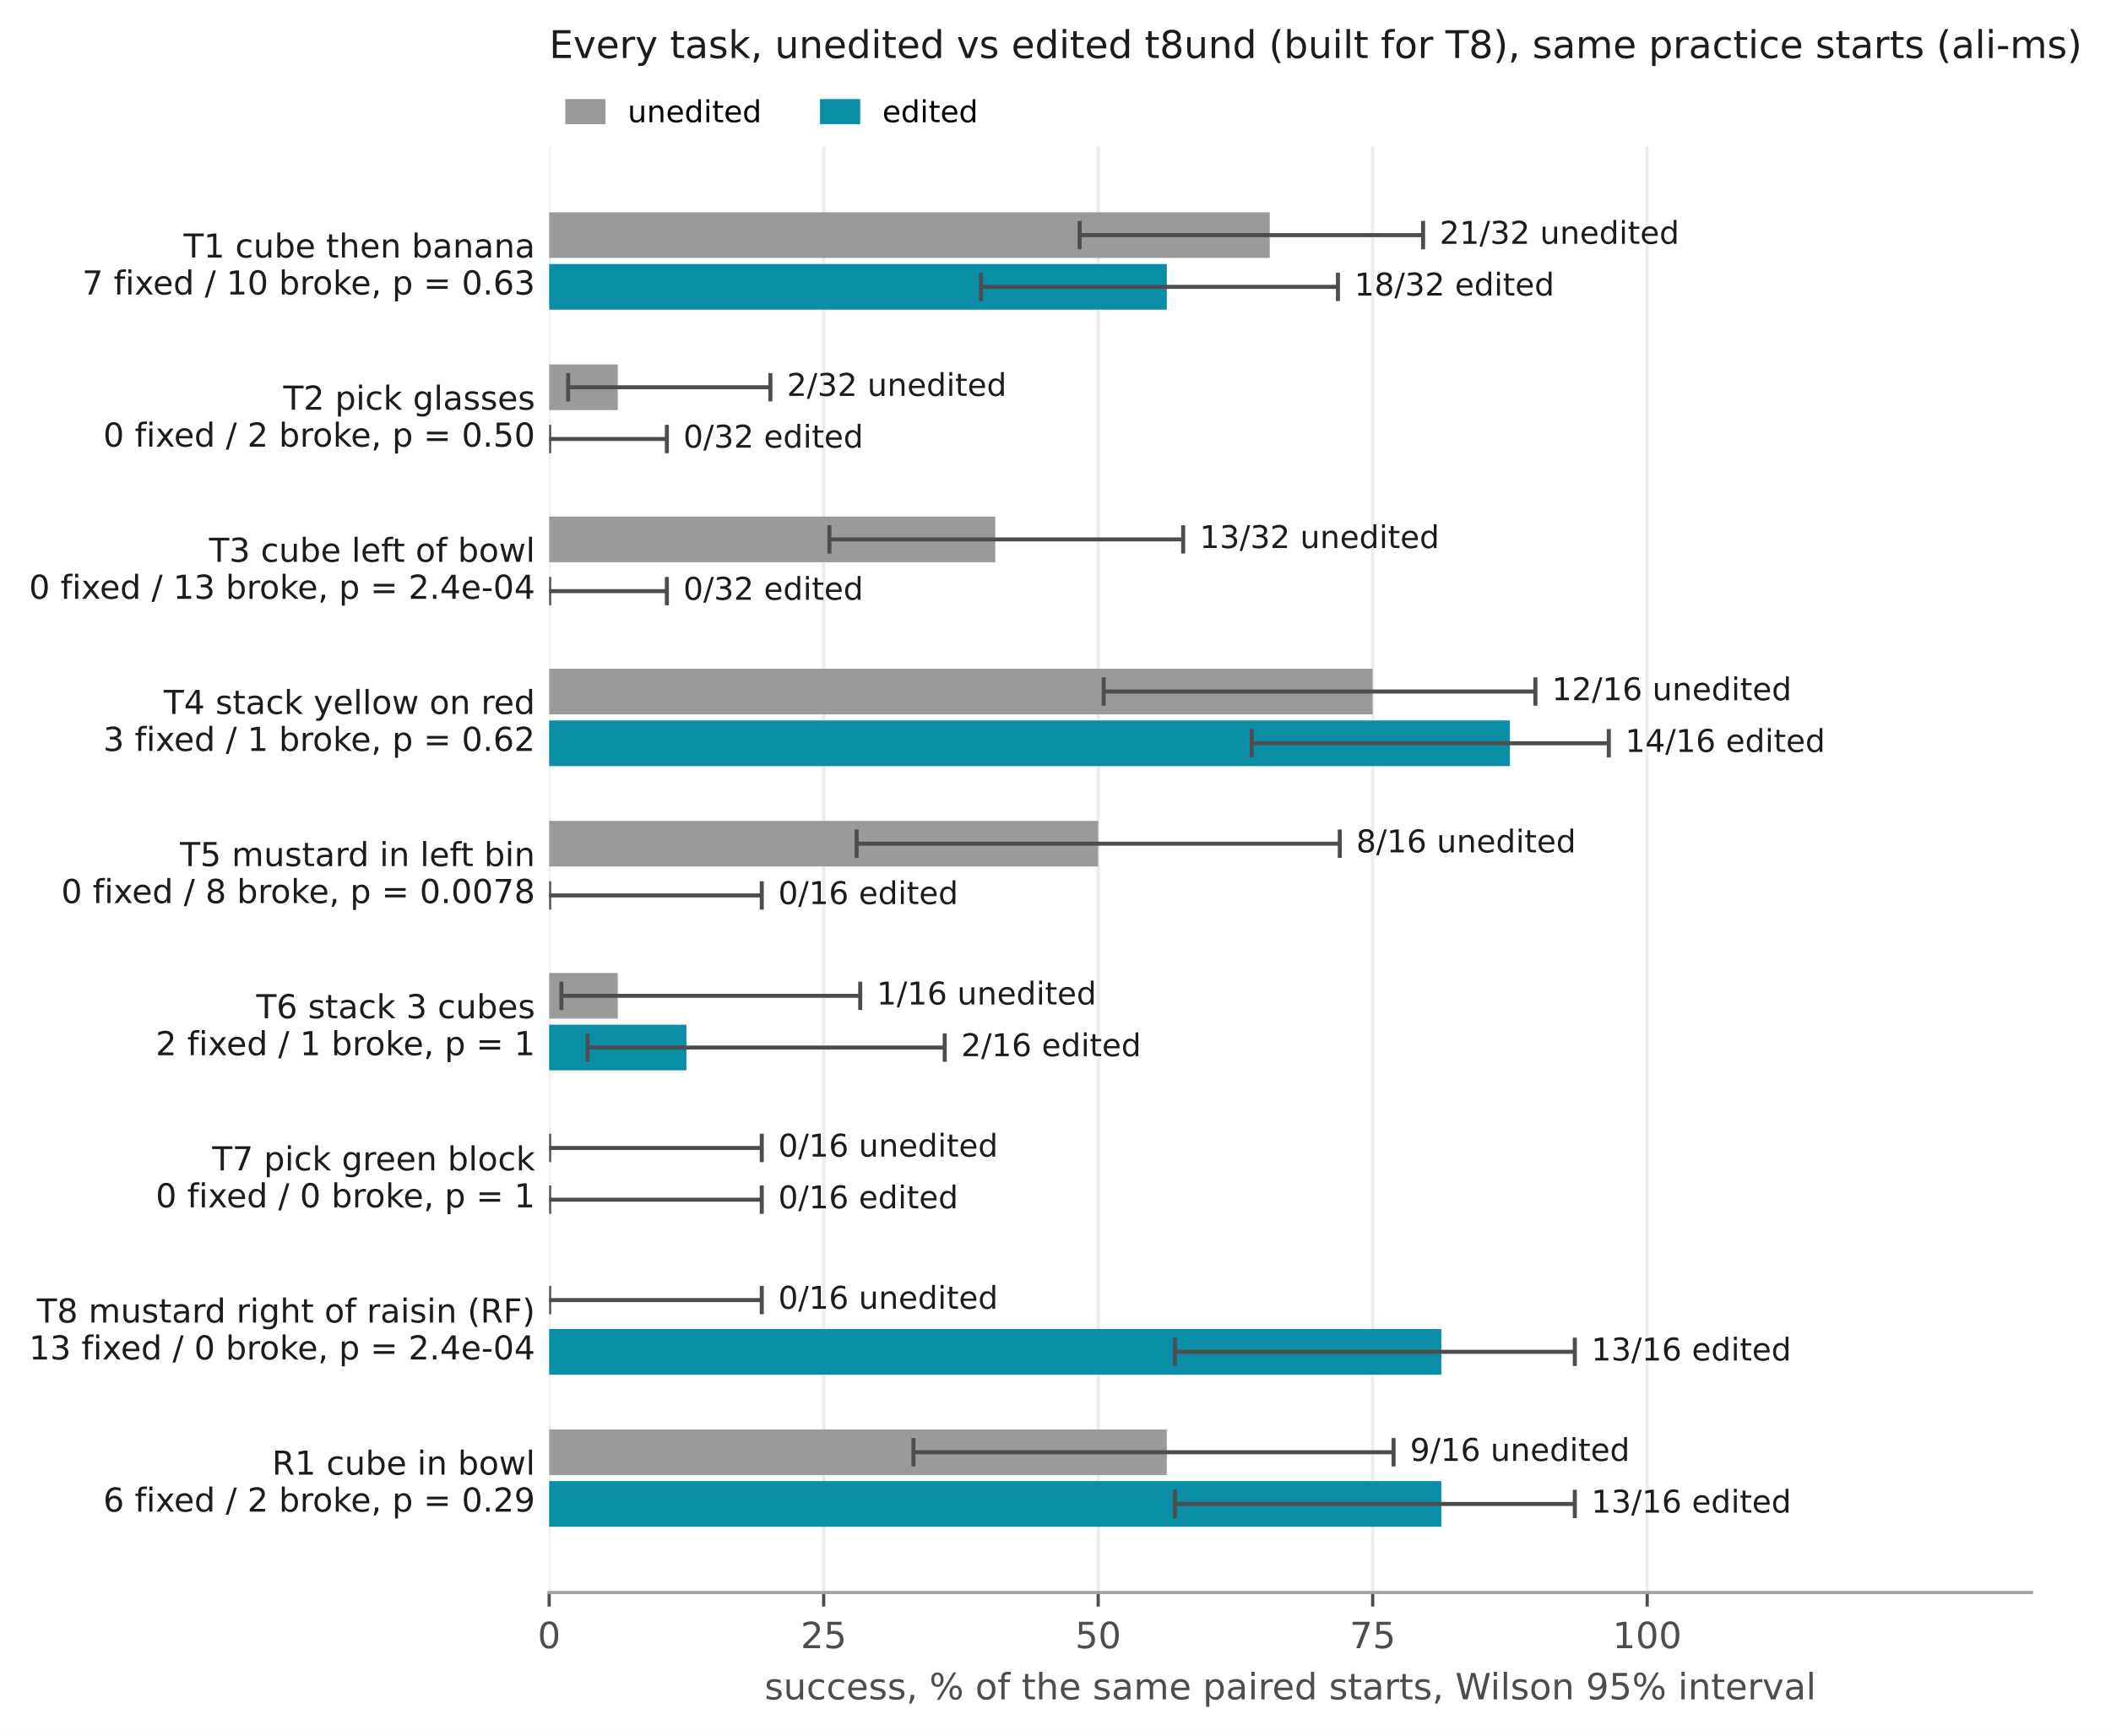
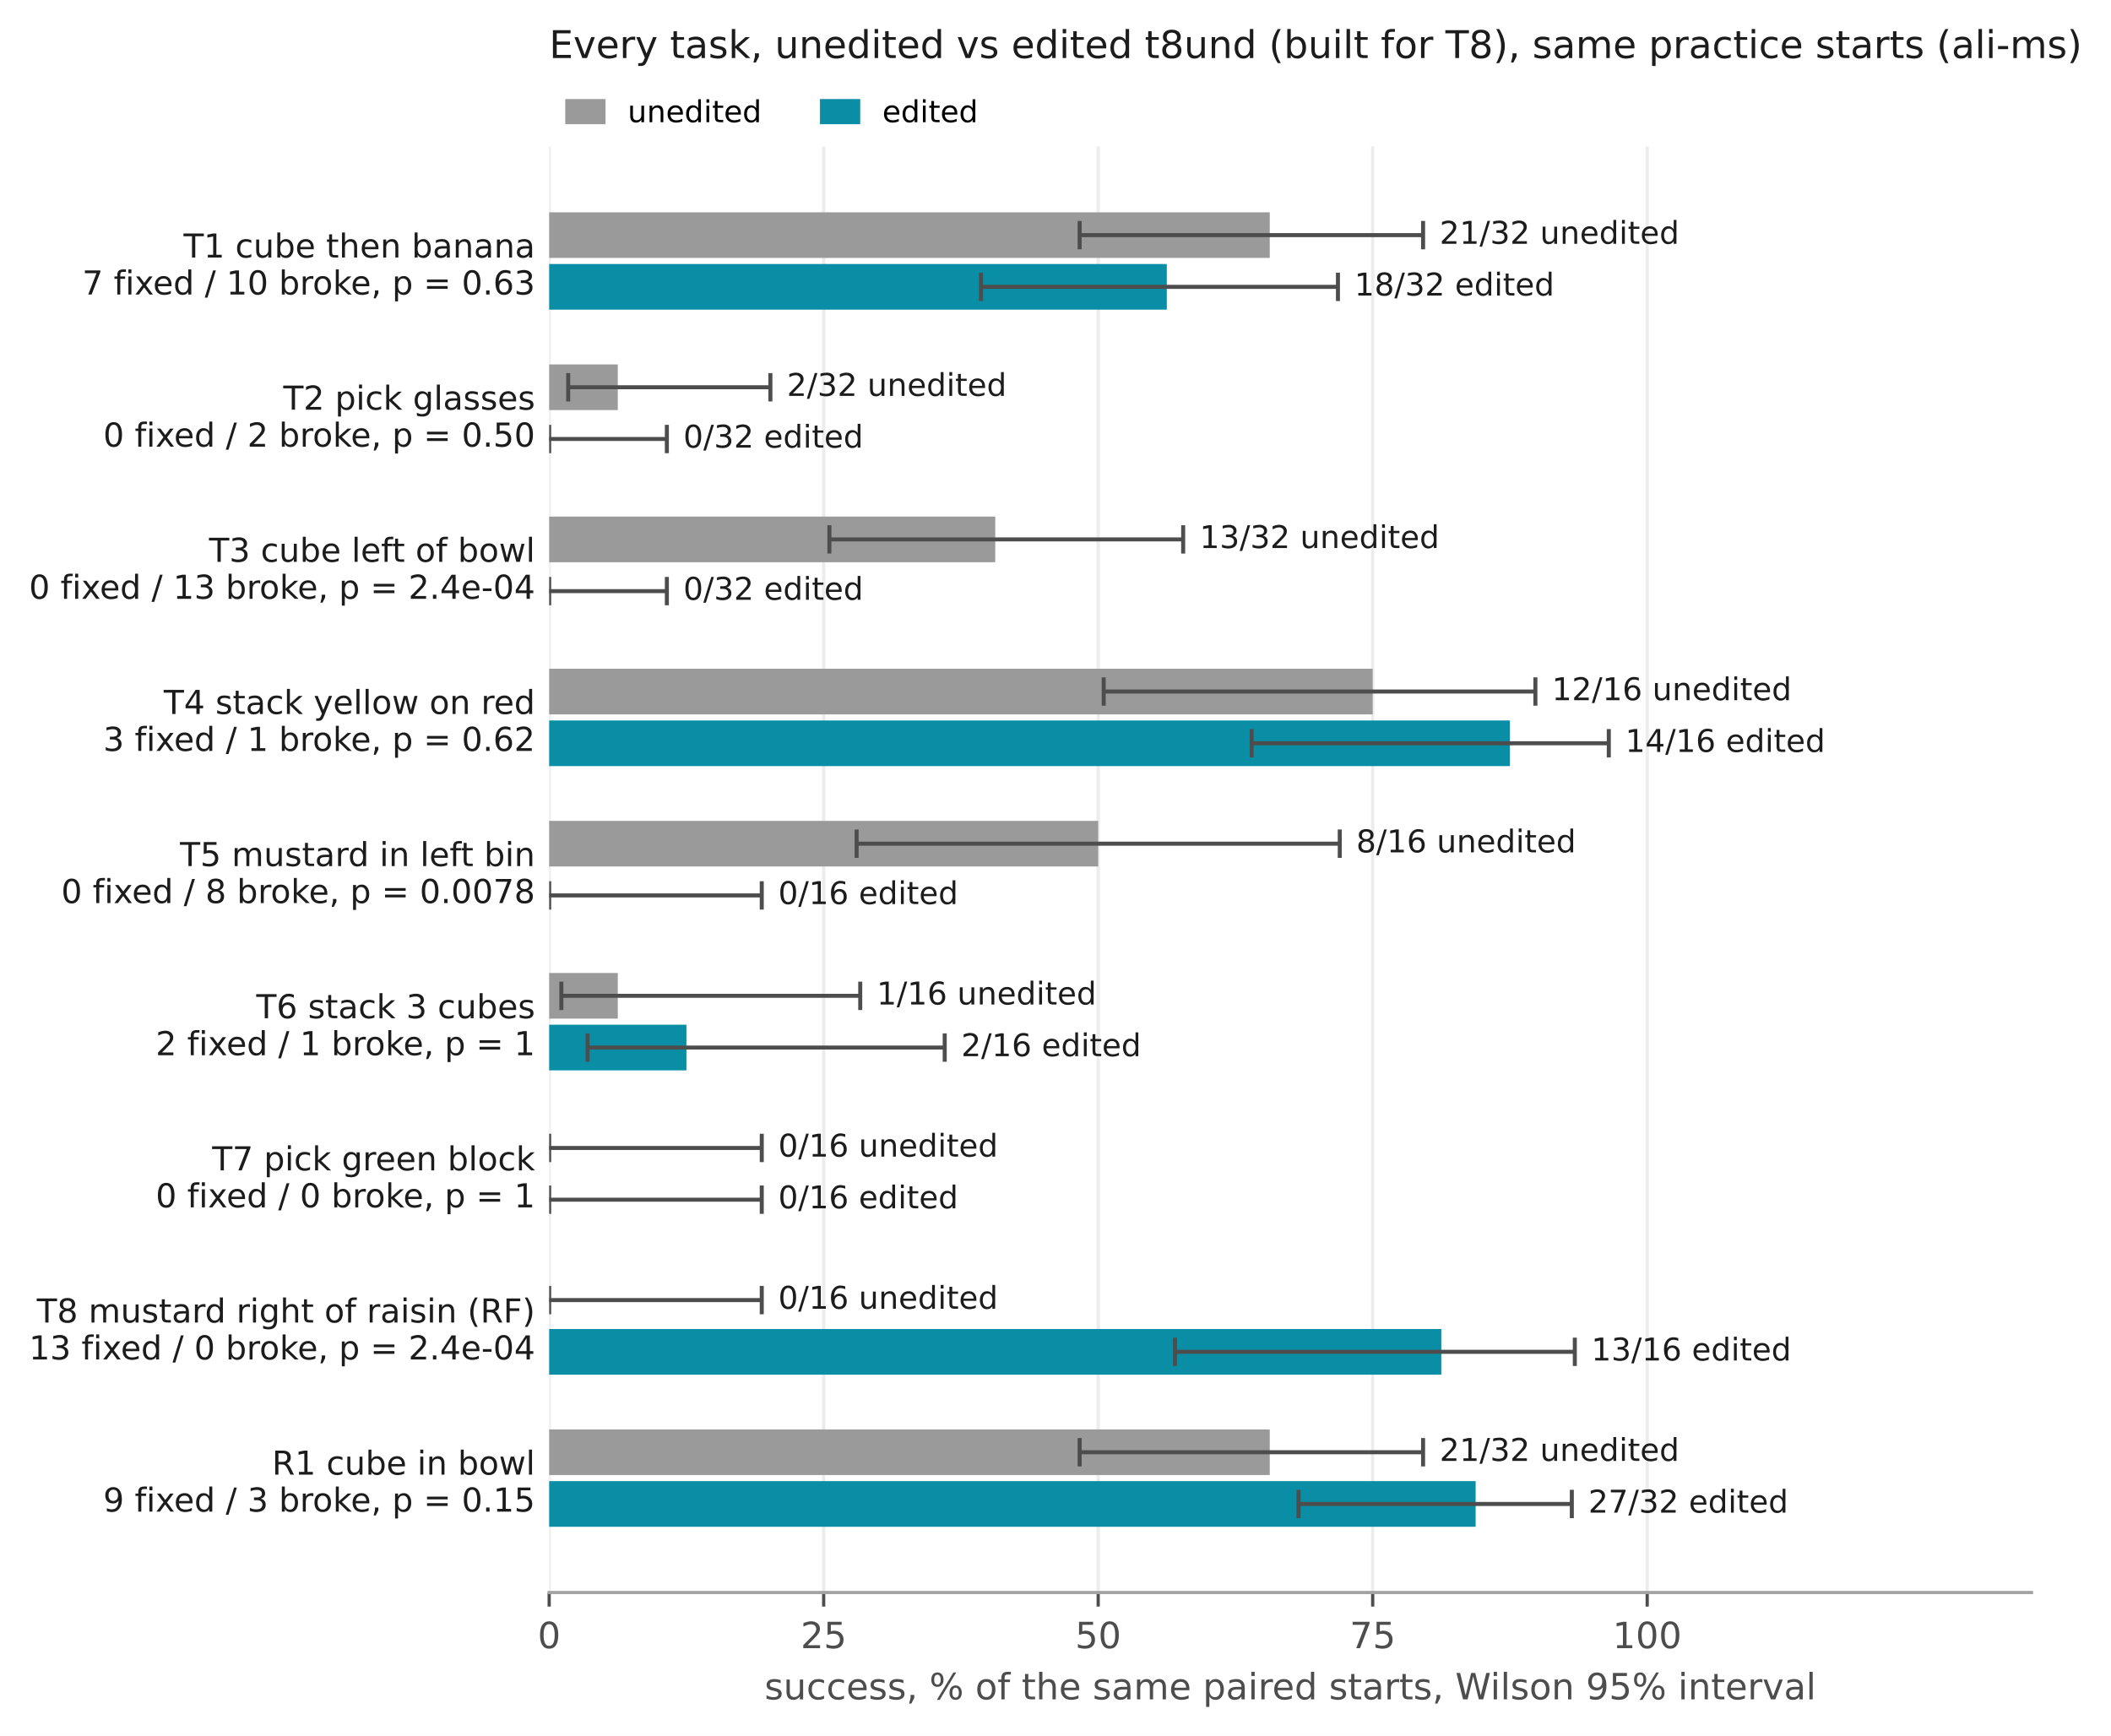
<svg xmlns="http://www.w3.org/2000/svg" xmlns:xlink="http://www.w3.org/1999/xlink" width="524.466pt" height="431.29pt" viewBox="0 0 524.466 431.29" version="1.1">
  <defs>
    <style type="text/css">*{stroke-linejoin: round; stroke-linecap: butt}</style>
  </defs>
  <g id="figure_1">
    <g id="patch_1">
      <path d="M 0 431.29  L 524.466 431.29  L 524.466 0  L 0 0  z " style="fill: #ffffff" />
    </g>
    <g id="axes_1">
      <g id="patch_2">
        <path d="M 136.438 395.67  L 504.718 395.67  L 504.718 36.419  L 136.438 36.419  z " style="fill: #ffffff" />
      </g>
      <g id="matplotlib.axis_1">
        <g id="xtick_1">
          <g id="line2d_1">
-             <path d="M 136.438 395.67  L 136.438 36.419  " clip-path="url(#p1729c7bb62)" style="fill: none; stroke: #ececec; stroke-width: 0.8; stroke-linecap: square" />
+             <path d="M 136.438 395.67  L 136.438 36.419  " clip-path="url(#p3afd6a2b34)" style="fill: none; stroke: #ececec; stroke-width: 0.8; stroke-linecap: square" />
          </g>
          <g id="line2d_2">
            <defs>
-               <path id="m92bb657d1a" d="M 0 0  L 0 3.5  " style="stroke: #4d4d4d; stroke-width: 0.8" />
+               <path id="m11881e0605" d="M 0 0  L 0 3.5  " style="stroke: #4d4d4d; stroke-width: 0.8" />
            </defs>
            <g>
-               <use xlink:href="#m92bb657d1a" x="136.438" y="395.67" style="fill: #4d4d4d; stroke: #4d4d4d; stroke-width: 0.8" />
+               <use xlink:href="#m11881e0605" x="136.438" y="395.67" style="fill: #4d4d4d; stroke: #4d4d4d; stroke-width: 0.8" />
            </g>
          </g>
          <g id="text_1">
            <text style="font-size: 9px; font-family: 'DejaVu Sans'; text-anchor: middle; fill: #4d4d4d" x="136.438" y="409.508" transform="rotate(-0 136.438 409.5083)">0</text>
          </g>
        </g>
        <g id="xtick_2">
          <g id="line2d_3">
-             <path d="M 204.638 395.67  L 204.638 36.419  " clip-path="url(#p1729c7bb62)" style="fill: none; stroke: #ececec; stroke-width: 0.8; stroke-linecap: square" />
+             <path d="M 204.638 395.67  L 204.638 36.419  " clip-path="url(#p3afd6a2b34)" style="fill: none; stroke: #ececec; stroke-width: 0.8; stroke-linecap: square" />
          </g>
          <g id="line2d_4">
            <g>
-               <use xlink:href="#m92bb657d1a" x="204.638" y="395.67" style="fill: #4d4d4d; stroke: #4d4d4d; stroke-width: 0.8" />
+               <use xlink:href="#m11881e0605" x="204.638" y="395.67" style="fill: #4d4d4d; stroke: #4d4d4d; stroke-width: 0.8" />
            </g>
          </g>
          <g id="text_2">
            <text style="font-size: 9px; font-family: 'DejaVu Sans'; text-anchor: middle; fill: #4d4d4d" x="204.638" y="409.508" transform="rotate(-0 204.638 409.5083)">25</text>
          </g>
        </g>
        <g id="xtick_3">
          <g id="line2d_5">
-             <path d="M 272.838 395.67  L 272.838 36.419  " clip-path="url(#p1729c7bb62)" style="fill: none; stroke: #ececec; stroke-width: 0.8; stroke-linecap: square" />
+             <path d="M 272.838 395.67  L 272.838 36.419  " clip-path="url(#p3afd6a2b34)" style="fill: none; stroke: #ececec; stroke-width: 0.8; stroke-linecap: square" />
          </g>
          <g id="line2d_6">
            <g>
-               <use xlink:href="#m92bb657d1a" x="272.838" y="395.67" style="fill: #4d4d4d; stroke: #4d4d4d; stroke-width: 0.8" />
+               <use xlink:href="#m11881e0605" x="272.838" y="395.67" style="fill: #4d4d4d; stroke: #4d4d4d; stroke-width: 0.8" />
            </g>
          </g>
          <g id="text_3">
            <text style="font-size: 9px; font-family: 'DejaVu Sans'; text-anchor: middle; fill: #4d4d4d" x="272.838" y="409.508" transform="rotate(-0 272.838 409.5083)">50</text>
          </g>
        </g>
        <g id="xtick_4">
          <g id="line2d_7">
-             <path d="M 341.038 395.67  L 341.038 36.419  " clip-path="url(#p1729c7bb62)" style="fill: none; stroke: #ececec; stroke-width: 0.8; stroke-linecap: square" />
+             <path d="M 341.038 395.67  L 341.038 36.419  " clip-path="url(#p3afd6a2b34)" style="fill: none; stroke: #ececec; stroke-width: 0.8; stroke-linecap: square" />
          </g>
          <g id="line2d_8">
            <g>
-               <use xlink:href="#m92bb657d1a" x="341.038" y="395.67" style="fill: #4d4d4d; stroke: #4d4d4d; stroke-width: 0.8" />
+               <use xlink:href="#m11881e0605" x="341.038" y="395.67" style="fill: #4d4d4d; stroke: #4d4d4d; stroke-width: 0.8" />
            </g>
          </g>
          <g id="text_4">
            <text style="font-size: 9px; font-family: 'DejaVu Sans'; text-anchor: middle; fill: #4d4d4d" x="341.038" y="409.508" transform="rotate(-0 341.038 409.5083)">75</text>
          </g>
        </g>
        <g id="xtick_5">
          <g id="line2d_9">
-             <path d="M 409.238 395.67  L 409.238 36.419  " clip-path="url(#p1729c7bb62)" style="fill: none; stroke: #ececec; stroke-width: 0.8; stroke-linecap: square" />
+             <path d="M 409.238 395.67  L 409.238 36.419  " clip-path="url(#p3afd6a2b34)" style="fill: none; stroke: #ececec; stroke-width: 0.8; stroke-linecap: square" />
          </g>
          <g id="line2d_10">
            <g>
-               <use xlink:href="#m92bb657d1a" x="409.238" y="395.67" style="fill: #4d4d4d; stroke: #4d4d4d; stroke-width: 0.8" />
+               <use xlink:href="#m11881e0605" x="409.238" y="395.67" style="fill: #4d4d4d; stroke: #4d4d4d; stroke-width: 0.8" />
            </g>
          </g>
          <g id="text_5">
            <text style="font-size: 9px; font-family: 'DejaVu Sans'; text-anchor: middle; fill: #4d4d4d" x="409.238" y="409.508" transform="rotate(-0 409.238 409.5083)">100</text>
          </g>
        </g>
        <g id="text_6">
          <text style="font-size: 9px; font-family: 'DejaVu Sans'; text-anchor: middle; fill: #4d4d4d" x="320.578" y="422.219" transform="rotate(-0 320.578 422.2186)">success, % of the same paired starts, Wilson 95% interval</text>
        </g>
      </g>
      <g id="matplotlib.axis_2">
        <g id="ytick_1">
          <g id="line2d_11" />
          <g id="text_7">
            <text style="font-size: 8.2px; font-family: 'DejaVu Sans'; fill: #1c1c1c" transform="translate(67.56609 366.3914)">R1 cube in bowl</text>
-             <text style="font-size: 8.2px; font-family: 'DejaVu Sans'; fill: #1c1c1c" transform="translate(25.63847 375.5736)">6 fixed / 2 broke, p = 0.29</text>
+             <text style="font-size: 8.2px; font-family: 'DejaVu Sans'; fill: #1c1c1c" transform="translate(25.63847 375.5736)">9 fixed / 3 broke, p = 0.15</text>
          </g>
        </g>
        <g id="ytick_2">
          <g id="line2d_12" />
          <g id="text_8">
            <text style="font-size: 8.2px; font-family: 'DejaVu Sans'; fill: #1c1c1c" transform="translate(9.150062 328.5914)">T8 mustard right of raisin (RF)</text>
            <text style="font-size: 8.2px; font-family: 'DejaVu Sans'; fill: #1c1c1c" transform="translate(7.2 337.7736)">13 fixed / 0 broke, p = 2.4e-04</text>
          </g>
        </g>
        <g id="ytick_3">
          <g id="line2d_13" />
          <g id="text_9">
            <text style="font-size: 8.2px; font-family: 'DejaVu Sans'; fill: #1c1c1c" transform="translate(52.71513 290.7914)">T7 pick green block</text>
            <text style="font-size: 8.2px; font-family: 'DejaVu Sans'; fill: #1c1c1c" transform="translate(38.67903 299.9737)">0 fixed / 0 broke, p = 1</text>
          </g>
        </g>
        <g id="ytick_4">
          <g id="line2d_14" />
          <g id="text_10">
            <text style="font-size: 8.2px; font-family: 'DejaVu Sans'; fill: #1c1c1c" transform="translate(63.68006 252.9914)">T6 stack 3 cubes</text>
            <text style="font-size: 8.2px; font-family: 'DejaVu Sans'; fill: #1c1c1c" transform="translate(38.67903 262.1737)">2 fixed / 1 broke, p = 1</text>
          </g>
        </g>
        <g id="ytick_5">
          <g id="line2d_15" />
          <g id="text_11">
            <text style="font-size: 8.2px; font-family: 'DejaVu Sans'; fill: #1c1c1c" transform="translate(44.72269 215.1914)">T5 mustard in left bin</text>
            <text style="font-size: 8.2px; font-family: 'DejaVu Sans'; fill: #1c1c1c" transform="translate(15.20397 224.3736)">0 fixed / 8 broke, p = 0.0078</text>
          </g>
        </g>
        <g id="ytick_6">
          <g id="line2d_16" />
          <g id="text_12">
            <text style="font-size: 8.2px; font-family: 'DejaVu Sans'; fill: #1c1c1c" transform="translate(40.68931 177.3914)">T4 stack yellow on red</text>
            <text style="font-size: 8.2px; font-family: 'DejaVu Sans'; fill: #1c1c1c" transform="translate(25.63847 186.5736)">3 fixed / 1 broke, p = 0.62</text>
          </g>
        </g>
        <g id="ytick_7">
          <g id="line2d_17" />
          <g id="text_13">
            <text style="font-size: 8.2px; font-family: 'DejaVu Sans'; fill: #1c1c1c" transform="translate(51.93869 139.5914)">T3 cube left of bowl</text>
            <text style="font-size: 8.2px; font-family: 'DejaVu Sans'; fill: #1c1c1c" transform="translate(7.2 148.7737)">0 fixed / 13 broke, p = 2.4e-04</text>
          </g>
        </g>
        <g id="ytick_8">
          <g id="line2d_18" />
          <g id="text_14">
            <text style="font-size: 8.2px; font-family: 'DejaVu Sans'; fill: #1c1c1c" transform="translate(70.38997 101.7914)">T2 pick glasses</text>
            <text style="font-size: 8.2px; font-family: 'DejaVu Sans'; fill: #1c1c1c" transform="translate(25.63847 110.9737)">0 fixed / 2 broke, p = 0.50</text>
          </g>
        </g>
        <g id="ytick_9">
          <g id="line2d_19" />
          <g id="text_15">
            <text style="font-size: 8.2px; font-family: 'DejaVu Sans'; fill: #1c1c1c" transform="translate(45.60931 63.99144)">T1 cube then banana</text>
            <text style="font-size: 8.2px; font-family: 'DejaVu Sans'; fill: #1c1c1c" transform="translate(20.42122 73.17365)">7 fixed / 10 broke, p = 0.63</text>
          </g>
        </g>
      </g>
      <g id="patch_3">
-         <path d="M 136.438 64.088  L 315.463 64.088  L 315.463 52.748  L 136.438 52.748  z " clip-path="url(#p1729c7bb62)" style="fill: #9a9a9a" />
+         <path d="M 136.438 64.088  L 315.463 64.088  L 315.463 52.748  L 136.438 52.748  z " clip-path="url(#p3afd6a2b34)" style="fill: #9a9a9a" />
      </g>
      <g id="patch_4">
-         <path d="M 136.438 76.94  L 289.888 76.94  L 289.888 65.6  L 136.438 65.6  z " clip-path="url(#p1729c7bb62)" style="fill: #0a8ea6" />
+         <path d="M 136.438 76.94  L 289.888 76.94  L 289.888 65.6  L 136.438 65.6  z " clip-path="url(#p3afd6a2b34)" style="fill: #0a8ea6" />
      </g>
      <g id="patch_5">
-         <path d="M 136.438 101.888  L 153.488 101.888  L 153.488 90.548  L 136.438 90.548  z " clip-path="url(#p1729c7bb62)" style="fill: #9a9a9a" />
+         <path d="M 136.438 101.888  L 153.488 101.888  L 153.488 90.548  L 136.438 90.548  z " clip-path="url(#p3afd6a2b34)" style="fill: #9a9a9a" />
      </g>
      <g id="patch_6">
-         <path d="M 136.438 114.74  L 136.438 114.74  L 136.438 103.4  L 136.438 103.4  z " clip-path="url(#p1729c7bb62)" style="fill: #0a8ea6" />
+         <path d="M 136.438 114.74  L 136.438 114.74  L 136.438 103.4  L 136.438 103.4  z " clip-path="url(#p3afd6a2b34)" style="fill: #0a8ea6" />
      </g>
      <g id="patch_7">
-         <path d="M 136.438 139.688  L 247.263 139.688  L 247.263 128.348  L 136.438 128.348  z " clip-path="url(#p1729c7bb62)" style="fill: #9a9a9a" />
+         <path d="M 136.438 139.688  L 247.263 139.688  L 247.263 128.348  L 136.438 128.348  z " clip-path="url(#p3afd6a2b34)" style="fill: #9a9a9a" />
      </g>
      <g id="patch_8">
-         <path d="M 136.438 152.54  L 136.438 152.54  L 136.438 141.2  L 136.438 141.2  z " clip-path="url(#p1729c7bb62)" style="fill: #0a8ea6" />
+         <path d="M 136.438 152.54  L 136.438 152.54  L 136.438 141.2  L 136.438 141.2  z " clip-path="url(#p3afd6a2b34)" style="fill: #0a8ea6" />
      </g>
      <g id="patch_9">
-         <path d="M 136.438 177.488  L 341.038 177.488  L 341.038 166.148  L 136.438 166.148  z " clip-path="url(#p1729c7bb62)" style="fill: #9a9a9a" />
+         <path d="M 136.438 177.488  L 341.038 177.488  L 341.038 166.148  L 136.438 166.148  z " clip-path="url(#p3afd6a2b34)" style="fill: #9a9a9a" />
      </g>
      <g id="patch_10">
-         <path d="M 136.438 190.34  L 375.138 190.34  L 375.138 179  L 136.438 179  z " clip-path="url(#p1729c7bb62)" style="fill: #0a8ea6" />
+         <path d="M 136.438 190.34  L 375.138 190.34  L 375.138 179  L 136.438 179  z " clip-path="url(#p3afd6a2b34)" style="fill: #0a8ea6" />
      </g>
      <g id="patch_11">
-         <path d="M 136.438 215.288  L 272.838 215.288  L 272.838 203.948  L 136.438 203.948  z " clip-path="url(#p1729c7bb62)" style="fill: #9a9a9a" />
+         <path d="M 136.438 215.288  L 272.838 215.288  L 272.838 203.948  L 136.438 203.948  z " clip-path="url(#p3afd6a2b34)" style="fill: #9a9a9a" />
      </g>
      <g id="patch_12">
-         <path d="M 136.438 228.14  L 136.438 228.14  L 136.438 216.8  L 136.438 216.8  z " clip-path="url(#p1729c7bb62)" style="fill: #0a8ea6" />
+         <path d="M 136.438 228.14  L 136.438 228.14  L 136.438 216.8  L 136.438 216.8  z " clip-path="url(#p3afd6a2b34)" style="fill: #0a8ea6" />
      </g>
      <g id="patch_13">
-         <path d="M 136.438 253.088  L 153.488 253.088  L 153.488 241.748  L 136.438 241.748  z " clip-path="url(#p1729c7bb62)" style="fill: #9a9a9a" />
+         <path d="M 136.438 253.088  L 153.488 253.088  L 153.488 241.748  L 136.438 241.748  z " clip-path="url(#p3afd6a2b34)" style="fill: #9a9a9a" />
      </g>
      <g id="patch_14">
-         <path d="M 136.438 265.94  L 170.538 265.94  L 170.538 254.6  L 136.438 254.6  z " clip-path="url(#p1729c7bb62)" style="fill: #0a8ea6" />
+         <path d="M 136.438 265.94  L 170.538 265.94  L 170.538 254.6  L 136.438 254.6  z " clip-path="url(#p3afd6a2b34)" style="fill: #0a8ea6" />
      </g>
      <g id="patch_15">
-         <path d="M 136.438 290.888  L 136.438 290.888  L 136.438 279.548  L 136.438 279.548  z " clip-path="url(#p1729c7bb62)" style="fill: #9a9a9a" />
+         <path d="M 136.438 290.888  L 136.438 290.888  L 136.438 279.548  L 136.438 279.548  z " clip-path="url(#p3afd6a2b34)" style="fill: #9a9a9a" />
      </g>
      <g id="patch_16">
-         <path d="M 136.438 303.74  L 136.438 303.74  L 136.438 292.4  L 136.438 292.4  z " clip-path="url(#p1729c7bb62)" style="fill: #0a8ea6" />
+         <path d="M 136.438 303.74  L 136.438 303.74  L 136.438 292.4  L 136.438 292.4  z " clip-path="url(#p3afd6a2b34)" style="fill: #0a8ea6" />
      </g>
      <g id="patch_17">
-         <path d="M 136.438 328.688  L 136.438 328.688  L 136.438 317.348  L 136.438 317.348  z " clip-path="url(#p1729c7bb62)" style="fill: #9a9a9a" />
+         <path d="M 136.438 328.688  L 136.438 328.688  L 136.438 317.348  L 136.438 317.348  z " clip-path="url(#p3afd6a2b34)" style="fill: #9a9a9a" />
      </g>
      <g id="patch_18">
-         <path d="M 136.438 341.54  L 358.088 341.54  L 358.088 330.2  L 136.438 330.2  z " clip-path="url(#p1729c7bb62)" style="fill: #0a8ea6" />
+         <path d="M 136.438 341.54  L 358.088 341.54  L 358.088 330.2  L 136.438 330.2  z " clip-path="url(#p3afd6a2b34)" style="fill: #0a8ea6" />
      </g>
      <g id="patch_19">
-         <path d="M 136.438 366.488  L 289.888 366.488  L 289.888 355.148  L 136.438 355.148  z " clip-path="url(#p1729c7bb62)" style="fill: #9a9a9a" />
+         <path d="M 136.438 366.488  L 315.463 366.488  L 315.463 355.148  L 136.438 355.148  z " clip-path="url(#p3afd6a2b34)" style="fill: #9a9a9a" />
      </g>
      <g id="patch_20">
-         <path d="M 136.438 379.34  L 358.088 379.34  L 358.088 368  L 136.438 368  z " clip-path="url(#p1729c7bb62)" style="fill: #0a8ea6" />
+         <path d="M 136.438 379.34  L 366.613 379.34  L 366.613 368  L 136.438 368  z " clip-path="url(#p3afd6a2b34)" style="fill: #0a8ea6" />
      </g>
      <g id="patch_21">
        <path d="M 136.438 395.67  L 504.718 395.67  " style="fill: none; stroke: #a3a3a3; stroke-width: 0.8; stroke-linejoin: miter; stroke-linecap: square" />
      </g>
      <g id="line2d_20">
-         <path d="M 268.231 58.418  L 353.558 58.418  " clip-path="url(#p1729c7bb62)" style="fill: none; stroke: #4d4d4d" />
+         <path d="M 268.231 58.418  L 353.558 58.418  " clip-path="url(#p3afd6a2b34)" style="fill: none; stroke: #4d4d4d" />
      </g>
      <g id="line2d_21">
-         <path d="M 268.231 61.442  L 268.231 55.394  " clip-path="url(#p1729c7bb62)" style="fill: none; stroke: #4d4d4d; stroke-linecap: square" />
+         <path d="M 268.231 61.442  L 268.231 55.394  " clip-path="url(#p3afd6a2b34)" style="fill: none; stroke: #4d4d4d; stroke-linecap: square" />
      </g>
      <g id="line2d_22">
-         <path d="M 353.558 61.442  L 353.558 55.394  " clip-path="url(#p1729c7bb62)" style="fill: none; stroke: #4d4d4d; stroke-linecap: square" />
+         <path d="M 353.558 61.442  L 353.558 55.394  " clip-path="url(#p3afd6a2b34)" style="fill: none; stroke: #4d4d4d; stroke-linecap: square" />
      </g>
      <g id="text_16">
        <text style="font-size: 7.8px; font-family: 'DejaVu Sans'; text-anchor: start; fill: #1c1c1c" x="357.65" y="60.57" transform="rotate(-0 357.6504 60.57043)">21/32 unedited</text>
      </g>
      <g id="line2d_23">
-         <path d="M 243.718 71.27  L 332.403 71.27  " clip-path="url(#p1729c7bb62)" style="fill: none; stroke: #4d4d4d" />
+         <path d="M 243.718 71.27  L 332.403 71.27  " clip-path="url(#p3afd6a2b34)" style="fill: none; stroke: #4d4d4d" />
      </g>
      <g id="line2d_24">
-         <path d="M 243.718 74.294  L 243.718 68.246  " clip-path="url(#p1729c7bb62)" style="fill: none; stroke: #4d4d4d; stroke-linecap: square" />
+         <path d="M 243.718 74.294  L 243.718 68.246  " clip-path="url(#p3afd6a2b34)" style="fill: none; stroke: #4d4d4d; stroke-linecap: square" />
      </g>
      <g id="line2d_25">
-         <path d="M 332.403 74.294  L 332.403 68.246  " clip-path="url(#p1729c7bb62)" style="fill: none; stroke: #4d4d4d; stroke-linecap: square" />
+         <path d="M 332.403 74.294  L 332.403 68.246  " clip-path="url(#p3afd6a2b34)" style="fill: none; stroke: #4d4d4d; stroke-linecap: square" />
      </g>
      <g id="text_17">
        <text style="font-size: 7.8px; font-family: 'DejaVu Sans'; text-anchor: start; fill: #1c1c1c" x="336.495" y="73.422" transform="rotate(-0 336.495 73.42243)">18/32 edited</text>
      </g>
      <g id="line2d_26">
-         <path d="M 141.16 96.218  L 191.399 96.218  " clip-path="url(#p1729c7bb62)" style="fill: none; stroke: #4d4d4d" />
+         <path d="M 141.16 96.218  L 191.399 96.218  " clip-path="url(#p3afd6a2b34)" style="fill: none; stroke: #4d4d4d" />
      </g>
      <g id="line2d_27">
-         <path d="M 141.16 99.242  L 141.16 93.194  " clip-path="url(#p1729c7bb62)" style="fill: none; stroke: #4d4d4d; stroke-linecap: square" />
+         <path d="M 141.16 99.242  L 141.16 93.194  " clip-path="url(#p3afd6a2b34)" style="fill: none; stroke: #4d4d4d; stroke-linecap: square" />
      </g>
      <g id="line2d_28">
-         <path d="M 191.399 99.242  L 191.399 93.194  " clip-path="url(#p1729c7bb62)" style="fill: none; stroke: #4d4d4d; stroke-linecap: square" />
+         <path d="M 191.399 99.242  L 191.399 93.194  " clip-path="url(#p3afd6a2b34)" style="fill: none; stroke: #4d4d4d; stroke-linecap: square" />
      </g>
      <g id="text_18">
        <text style="font-size: 7.8px; font-family: 'DejaVu Sans'; text-anchor: start; fill: #1c1c1c" x="195.491" y="98.37" transform="rotate(-0 195.4914 98.37043)">2/32 unedited</text>
      </g>
      <g id="line2d_29">
-         <path d="M 136.438 109.07  L 165.677 109.07  " clip-path="url(#p1729c7bb62)" style="fill: none; stroke: #4d4d4d" />
+         <path d="M 136.438 109.07  L 165.677 109.07  " clip-path="url(#p3afd6a2b34)" style="fill: none; stroke: #4d4d4d" />
      </g>
      <g id="line2d_30">
-         <path d="M 136.438 112.094  L 136.438 106.046  " clip-path="url(#p1729c7bb62)" style="fill: none; stroke: #4d4d4d; stroke-linecap: square" />
+         <path d="M 136.438 112.094  L 136.438 106.046  " clip-path="url(#p3afd6a2b34)" style="fill: none; stroke: #4d4d4d; stroke-linecap: square" />
      </g>
      <g id="line2d_31">
-         <path d="M 165.677 112.094  L 165.677 106.046  " clip-path="url(#p1729c7bb62)" style="fill: none; stroke: #4d4d4d; stroke-linecap: square" />
+         <path d="M 165.677 112.094  L 165.677 106.046  " clip-path="url(#p3afd6a2b34)" style="fill: none; stroke: #4d4d4d; stroke-linecap: square" />
      </g>
      <g id="text_19">
        <text style="font-size: 7.8px; font-family: 'DejaVu Sans'; text-anchor: start; fill: #1c1c1c" x="169.769" y="111.222" transform="rotate(-0 169.7685 111.2224)">0/32 edited</text>
      </g>
      <g id="line2d_32">
-         <path d="M 206.056 134.018  L 293.953 134.018  " clip-path="url(#p1729c7bb62)" style="fill: none; stroke: #4d4d4d" />
+         <path d="M 206.056 134.018  L 293.953 134.018  " clip-path="url(#p3afd6a2b34)" style="fill: none; stroke: #4d4d4d" />
      </g>
      <g id="line2d_33">
-         <path d="M 206.056 137.042  L 206.056 130.994  " clip-path="url(#p1729c7bb62)" style="fill: none; stroke: #4d4d4d; stroke-linecap: square" />
+         <path d="M 206.056 137.042  L 206.056 130.994  " clip-path="url(#p3afd6a2b34)" style="fill: none; stroke: #4d4d4d; stroke-linecap: square" />
      </g>
      <g id="line2d_34">
-         <path d="M 293.953 137.042  L 293.953 130.994  " clip-path="url(#p1729c7bb62)" style="fill: none; stroke: #4d4d4d; stroke-linecap: square" />
+         <path d="M 293.953 137.042  L 293.953 130.994  " clip-path="url(#p3afd6a2b34)" style="fill: none; stroke: #4d4d4d; stroke-linecap: square" />
      </g>
      <g id="text_20">
        <text style="font-size: 7.8px; font-family: 'DejaVu Sans'; text-anchor: start; fill: #1c1c1c" x="298.045" y="136.17" transform="rotate(-0 298.0447 136.1704)">13/32 unedited</text>
      </g>
      <g id="line2d_35">
-         <path d="M 136.438 146.87  L 165.677 146.87  " clip-path="url(#p1729c7bb62)" style="fill: none; stroke: #4d4d4d" />
+         <path d="M 136.438 146.87  L 165.677 146.87  " clip-path="url(#p3afd6a2b34)" style="fill: none; stroke: #4d4d4d" />
      </g>
      <g id="line2d_36">
-         <path d="M 136.438 149.894  L 136.438 143.846  " clip-path="url(#p1729c7bb62)" style="fill: none; stroke: #4d4d4d; stroke-linecap: square" />
+         <path d="M 136.438 149.894  L 136.438 143.846  " clip-path="url(#p3afd6a2b34)" style="fill: none; stroke: #4d4d4d; stroke-linecap: square" />
      </g>
      <g id="line2d_37">
-         <path d="M 165.677 149.894  L 165.677 143.846  " clip-path="url(#p1729c7bb62)" style="fill: none; stroke: #4d4d4d; stroke-linecap: square" />
+         <path d="M 165.677 149.894  L 165.677 143.846  " clip-path="url(#p3afd6a2b34)" style="fill: none; stroke: #4d4d4d; stroke-linecap: square" />
      </g>
      <g id="text_21">
        <text style="font-size: 7.8px; font-family: 'DejaVu Sans'; text-anchor: start; fill: #1c1c1c" x="169.769" y="149.022" transform="rotate(-0 169.7685 149.0224)">0/32 edited</text>
      </g>
      <g id="line2d_38">
-         <path d="M 274.207 171.818  L 381.461 171.818  " clip-path="url(#p1729c7bb62)" style="fill: none; stroke: #4d4d4d" />
+         <path d="M 274.207 171.818  L 381.461 171.818  " clip-path="url(#p3afd6a2b34)" style="fill: none; stroke: #4d4d4d" />
      </g>
      <g id="line2d_39">
-         <path d="M 274.207 174.842  L 274.207 168.794  " clip-path="url(#p1729c7bb62)" style="fill: none; stroke: #4d4d4d; stroke-linecap: square" />
+         <path d="M 274.207 174.842  L 274.207 168.794  " clip-path="url(#p3afd6a2b34)" style="fill: none; stroke: #4d4d4d; stroke-linecap: square" />
      </g>
      <g id="line2d_40">
-         <path d="M 381.461 174.842  L 381.461 168.794  " clip-path="url(#p1729c7bb62)" style="fill: none; stroke: #4d4d4d; stroke-linecap: square" />
+         <path d="M 381.461 174.842  L 381.461 168.794  " clip-path="url(#p3afd6a2b34)" style="fill: none; stroke: #4d4d4d; stroke-linecap: square" />
      </g>
      <g id="text_22">
        <text style="font-size: 7.8px; font-family: 'DejaVu Sans'; text-anchor: start; fill: #1c1c1c" x="385.553" y="173.97" transform="rotate(-0 385.5534 173.9704)">12/16 unedited</text>
      </g>
      <g id="line2d_41">
-         <path d="M 310.968 184.67  L 399.696 184.67  " clip-path="url(#p1729c7bb62)" style="fill: none; stroke: #4d4d4d" />
+         <path d="M 310.968 184.67  L 399.696 184.67  " clip-path="url(#p3afd6a2b34)" style="fill: none; stroke: #4d4d4d" />
      </g>
      <g id="line2d_42">
-         <path d="M 310.968 187.694  L 310.968 181.646  " clip-path="url(#p1729c7bb62)" style="fill: none; stroke: #4d4d4d; stroke-linecap: square" />
+         <path d="M 310.968 187.694  L 310.968 181.646  " clip-path="url(#p3afd6a2b34)" style="fill: none; stroke: #4d4d4d; stroke-linecap: square" />
      </g>
      <g id="line2d_43">
-         <path d="M 399.696 187.694  L 399.696 181.646  " clip-path="url(#p1729c7bb62)" style="fill: none; stroke: #4d4d4d; stroke-linecap: square" />
+         <path d="M 399.696 187.694  L 399.696 181.646  " clip-path="url(#p3afd6a2b34)" style="fill: none; stroke: #4d4d4d; stroke-linecap: square" />
      </g>
      <g id="text_23">
        <text style="font-size: 7.8px; font-family: 'DejaVu Sans'; text-anchor: start; fill: #1c1c1c" x="403.788" y="186.822" transform="rotate(-0 403.7882 186.8224)">14/16 edited</text>
      </g>
      <g id="line2d_44">
-         <path d="M 212.821 209.618  L 332.855 209.618  " clip-path="url(#p1729c7bb62)" style="fill: none; stroke: #4d4d4d" />
+         <path d="M 212.821 209.618  L 332.855 209.618  " clip-path="url(#p3afd6a2b34)" style="fill: none; stroke: #4d4d4d" />
      </g>
      <g id="line2d_45">
-         <path d="M 212.821 212.642  L 212.821 206.594  " clip-path="url(#p1729c7bb62)" style="fill: none; stroke: #4d4d4d; stroke-linecap: square" />
+         <path d="M 212.821 212.642  L 212.821 206.594  " clip-path="url(#p3afd6a2b34)" style="fill: none; stroke: #4d4d4d; stroke-linecap: square" />
      </g>
      <g id="line2d_46">
-         <path d="M 332.855 212.642  L 332.855 206.594  " clip-path="url(#p1729c7bb62)" style="fill: none; stroke: #4d4d4d; stroke-linecap: square" />
+         <path d="M 332.855 212.642  L 332.855 206.594  " clip-path="url(#p3afd6a2b34)" style="fill: none; stroke: #4d4d4d; stroke-linecap: square" />
      </g>
      <g id="text_24">
        <text style="font-size: 7.8px; font-family: 'DejaVu Sans'; text-anchor: start; fill: #1c1c1c" x="336.947" y="211.77" transform="rotate(-0 336.9472 211.7704)">8/16 unedited</text>
      </g>
      <g id="line2d_47">
-         <path d="M 136.438 222.47  L 189.254 222.47  " clip-path="url(#p1729c7bb62)" style="fill: none; stroke: #4d4d4d" />
+         <path d="M 136.438 222.47  L 189.254 222.47  " clip-path="url(#p3afd6a2b34)" style="fill: none; stroke: #4d4d4d" />
      </g>
      <g id="line2d_48">
-         <path d="M 136.438 225.494  L 136.438 219.446  " clip-path="url(#p1729c7bb62)" style="fill: none; stroke: #4d4d4d; stroke-linecap: square" />
+         <path d="M 136.438 225.494  L 136.438 219.446  " clip-path="url(#p3afd6a2b34)" style="fill: none; stroke: #4d4d4d; stroke-linecap: square" />
      </g>
      <g id="line2d_49">
-         <path d="M 189.254 225.494  L 189.254 219.446  " clip-path="url(#p1729c7bb62)" style="fill: none; stroke: #4d4d4d; stroke-linecap: square" />
+         <path d="M 189.254 225.494  L 189.254 219.446  " clip-path="url(#p3afd6a2b34)" style="fill: none; stroke: #4d4d4d; stroke-linecap: square" />
      </g>
      <g id="text_25">
        <text style="font-size: 7.8px; font-family: 'DejaVu Sans'; text-anchor: start; fill: #1c1c1c" x="193.346" y="224.622" transform="rotate(-0 193.3462 224.6224)">0/16 edited</text>
      </g>
      <g id="line2d_50">
-         <path d="M 139.471 247.418  L 213.719 247.418  " clip-path="url(#p1729c7bb62)" style="fill: none; stroke: #4d4d4d" />
+         <path d="M 139.471 247.418  L 213.719 247.418  " clip-path="url(#p3afd6a2b34)" style="fill: none; stroke: #4d4d4d" />
      </g>
      <g id="line2d_51">
-         <path d="M 139.471 250.442  L 139.471 244.394  " clip-path="url(#p1729c7bb62)" style="fill: none; stroke: #4d4d4d; stroke-linecap: square" />
+         <path d="M 139.471 250.442  L 139.471 244.394  " clip-path="url(#p3afd6a2b34)" style="fill: none; stroke: #4d4d4d; stroke-linecap: square" />
      </g>
      <g id="line2d_52">
-         <path d="M 213.719 250.442  L 213.719 244.394  " clip-path="url(#p1729c7bb62)" style="fill: none; stroke: #4d4d4d; stroke-linecap: square" />
+         <path d="M 213.719 250.442  L 213.719 244.394  " clip-path="url(#p3afd6a2b34)" style="fill: none; stroke: #4d4d4d; stroke-linecap: square" />
      </g>
      <g id="text_26">
        <text style="font-size: 7.8px; font-family: 'DejaVu Sans'; text-anchor: start; fill: #1c1c1c" x="217.811" y="249.57" transform="rotate(-0 217.8108 249.5704)">1/16 unedited</text>
      </g>
      <g id="line2d_53">
-         <path d="M 145.98 260.27  L 234.708 260.27  " clip-path="url(#p1729c7bb62)" style="fill: none; stroke: #4d4d4d" />
+         <path d="M 145.98 260.27  L 234.708 260.27  " clip-path="url(#p3afd6a2b34)" style="fill: none; stroke: #4d4d4d" />
      </g>
      <g id="line2d_54">
-         <path d="M 145.98 263.294  L 145.98 257.246  " clip-path="url(#p1729c7bb62)" style="fill: none; stroke: #4d4d4d; stroke-linecap: square" />
+         <path d="M 145.98 263.294  L 145.98 257.246  " clip-path="url(#p3afd6a2b34)" style="fill: none; stroke: #4d4d4d; stroke-linecap: square" />
      </g>
      <g id="line2d_55">
-         <path d="M 234.708 263.294  L 234.708 257.246  " clip-path="url(#p1729c7bb62)" style="fill: none; stroke: #4d4d4d; stroke-linecap: square" />
+         <path d="M 234.708 263.294  L 234.708 257.246  " clip-path="url(#p3afd6a2b34)" style="fill: none; stroke: #4d4d4d; stroke-linecap: square" />
      </g>
      <g id="text_27">
        <text style="font-size: 7.8px; font-family: 'DejaVu Sans'; text-anchor: start; fill: #1c1c1c" x="238.8" y="262.422" transform="rotate(-0 238.8003 262.4224)">2/16 edited</text>
      </g>
      <g id="line2d_56">
-         <path d="M 136.438 285.218  L 189.254 285.218  " clip-path="url(#p1729c7bb62)" style="fill: none; stroke: #4d4d4d" />
+         <path d="M 136.438 285.218  L 189.254 285.218  " clip-path="url(#p3afd6a2b34)" style="fill: none; stroke: #4d4d4d" />
      </g>
      <g id="line2d_57">
-         <path d="M 136.438 288.242  L 136.438 282.194  " clip-path="url(#p1729c7bb62)" style="fill: none; stroke: #4d4d4d; stroke-linecap: square" />
+         <path d="M 136.438 288.242  L 136.438 282.194  " clip-path="url(#p3afd6a2b34)" style="fill: none; stroke: #4d4d4d; stroke-linecap: square" />
      </g>
      <g id="line2d_58">
-         <path d="M 189.254 288.242  L 189.254 282.194  " clip-path="url(#p1729c7bb62)" style="fill: none; stroke: #4d4d4d; stroke-linecap: square" />
+         <path d="M 189.254 288.242  L 189.254 282.194  " clip-path="url(#p3afd6a2b34)" style="fill: none; stroke: #4d4d4d; stroke-linecap: square" />
      </g>
      <g id="text_28">
        <text style="font-size: 7.8px; font-family: 'DejaVu Sans'; text-anchor: start; fill: #1c1c1c" x="193.346" y="287.37" transform="rotate(-0 193.3462 287.3704)">0/16 unedited</text>
      </g>
      <g id="line2d_59">
-         <path d="M 136.438 298.07  L 189.254 298.07  " clip-path="url(#p1729c7bb62)" style="fill: none; stroke: #4d4d4d" />
+         <path d="M 136.438 298.07  L 189.254 298.07  " clip-path="url(#p3afd6a2b34)" style="fill: none; stroke: #4d4d4d" />
      </g>
      <g id="line2d_60">
-         <path d="M 136.438 301.094  L 136.438 295.046  " clip-path="url(#p1729c7bb62)" style="fill: none; stroke: #4d4d4d; stroke-linecap: square" />
+         <path d="M 136.438 301.094  L 136.438 295.046  " clip-path="url(#p3afd6a2b34)" style="fill: none; stroke: #4d4d4d; stroke-linecap: square" />
      </g>
      <g id="line2d_61">
-         <path d="M 189.254 301.094  L 189.254 295.046  " clip-path="url(#p1729c7bb62)" style="fill: none; stroke: #4d4d4d; stroke-linecap: square" />
+         <path d="M 189.254 301.094  L 189.254 295.046  " clip-path="url(#p3afd6a2b34)" style="fill: none; stroke: #4d4d4d; stroke-linecap: square" />
      </g>
      <g id="text_29">
        <text style="font-size: 7.8px; font-family: 'DejaVu Sans'; text-anchor: start; fill: #1c1c1c" x="193.346" y="300.222" transform="rotate(-0 193.3462 300.2224)">0/16 edited</text>
      </g>
      <g id="line2d_62">
-         <path d="M 136.438 323.018  L 189.254 323.018  " clip-path="url(#p1729c7bb62)" style="fill: none; stroke: #4d4d4d" />
+         <path d="M 136.438 323.018  L 189.254 323.018  " clip-path="url(#p3afd6a2b34)" style="fill: none; stroke: #4d4d4d" />
      </g>
      <g id="line2d_63">
-         <path d="M 136.438 326.042  L 136.438 319.994  " clip-path="url(#p1729c7bb62)" style="fill: none; stroke: #4d4d4d; stroke-linecap: square" />
+         <path d="M 136.438 326.042  L 136.438 319.994  " clip-path="url(#p3afd6a2b34)" style="fill: none; stroke: #4d4d4d; stroke-linecap: square" />
      </g>
      <g id="line2d_64">
-         <path d="M 189.254 326.042  L 189.254 319.994  " clip-path="url(#p1729c7bb62)" style="fill: none; stroke: #4d4d4d; stroke-linecap: square" />
+         <path d="M 189.254 326.042  L 189.254 319.994  " clip-path="url(#p3afd6a2b34)" style="fill: none; stroke: #4d4d4d; stroke-linecap: square" />
      </g>
      <g id="text_30">
        <text style="font-size: 7.8px; font-family: 'DejaVu Sans'; text-anchor: start; fill: #1c1c1c" x="193.346" y="325.17" transform="rotate(-0 193.3462 325.1704)">0/16 unedited</text>
      </g>
      <g id="line2d_65">
-         <path d="M 291.91 335.87  L 391.256 335.87  " clip-path="url(#p1729c7bb62)" style="fill: none; stroke: #4d4d4d" />
+         <path d="M 291.91 335.87  L 391.256 335.87  " clip-path="url(#p3afd6a2b34)" style="fill: none; stroke: #4d4d4d" />
      </g>
      <g id="line2d_66">
-         <path d="M 291.91 338.894  L 291.91 332.846  " clip-path="url(#p1729c7bb62)" style="fill: none; stroke: #4d4d4d; stroke-linecap: square" />
+         <path d="M 291.91 338.894  L 291.91 332.846  " clip-path="url(#p3afd6a2b34)" style="fill: none; stroke: #4d4d4d; stroke-linecap: square" />
      </g>
      <g id="line2d_67">
-         <path d="M 391.256 338.894  L 391.256 332.846  " clip-path="url(#p1729c7bb62)" style="fill: none; stroke: #4d4d4d; stroke-linecap: square" />
+         <path d="M 391.256 338.894  L 391.256 332.846  " clip-path="url(#p3afd6a2b34)" style="fill: none; stroke: #4d4d4d; stroke-linecap: square" />
      </g>
      <g id="text_31">
        <text style="font-size: 7.8px; font-family: 'DejaVu Sans'; text-anchor: start; fill: #1c1c1c" x="395.348" y="338.022" transform="rotate(-0 395.3481 338.0224)">13/16 edited</text>
      </g>
      <g id="line2d_68">
-         <path d="M 226.949 360.818  L 346.225 360.818  " clip-path="url(#p1729c7bb62)" style="fill: none; stroke: #4d4d4d" />
+         <path d="M 268.231 360.818  L 353.558 360.818  " clip-path="url(#p3afd6a2b34)" style="fill: none; stroke: #4d4d4d" />
      </g>
      <g id="line2d_69">
-         <path d="M 226.949 363.842  L 226.949 357.794  " clip-path="url(#p1729c7bb62)" style="fill: none; stroke: #4d4d4d; stroke-linecap: square" />
+         <path d="M 268.231 363.842  L 268.231 357.794  " clip-path="url(#p3afd6a2b34)" style="fill: none; stroke: #4d4d4d; stroke-linecap: square" />
      </g>
      <g id="line2d_70">
-         <path d="M 346.225 363.842  L 346.225 357.794  " clip-path="url(#p1729c7bb62)" style="fill: none; stroke: #4d4d4d; stroke-linecap: square" />
+         <path d="M 353.558 363.842  L 353.558 357.794  " clip-path="url(#p3afd6a2b34)" style="fill: none; stroke: #4d4d4d; stroke-linecap: square" />
      </g>
      <g id="text_32">
-         <text style="font-size: 7.8px; font-family: 'DejaVu Sans'; text-anchor: start; fill: #1c1c1c" x="350.317" y="362.97" transform="rotate(-0 350.3169 362.9704)">9/16 unedited</text>
+         <text style="font-size: 7.8px; font-family: 'DejaVu Sans'; text-anchor: start; fill: #1c1c1c" x="357.65" y="362.97" transform="rotate(-0 357.6504 362.9704)">21/32 unedited</text>
      </g>
      <g id="line2d_71">
-         <path d="M 291.91 373.67  L 391.256 373.67  " clip-path="url(#p1729c7bb62)" style="fill: none; stroke: #4d4d4d" />
+         <path d="M 322.613 373.67  L 390.512 373.67  " clip-path="url(#p3afd6a2b34)" style="fill: none; stroke: #4d4d4d" />
      </g>
      <g id="line2d_72">
-         <path d="M 291.91 376.694  L 291.91 370.646  " clip-path="url(#p1729c7bb62)" style="fill: none; stroke: #4d4d4d; stroke-linecap: square" />
+         <path d="M 322.613 376.694  L 322.613 370.646  " clip-path="url(#p3afd6a2b34)" style="fill: none; stroke: #4d4d4d; stroke-linecap: square" />
      </g>
      <g id="line2d_73">
-         <path d="M 391.256 376.694  L 391.256 370.646  " clip-path="url(#p1729c7bb62)" style="fill: none; stroke: #4d4d4d; stroke-linecap: square" />
+         <path d="M 390.512 376.694  L 390.512 370.646  " clip-path="url(#p3afd6a2b34)" style="fill: none; stroke: #4d4d4d; stroke-linecap: square" />
      </g>
      <g id="text_33">
-         <text style="font-size: 7.8px; font-family: 'DejaVu Sans'; text-anchor: start; fill: #1c1c1c" x="395.348" y="375.822" transform="rotate(-0 395.3481 375.8224)">13/16 edited</text>
+         <text style="font-size: 7.8px; font-family: 'DejaVu Sans'; text-anchor: start; fill: #1c1c1c" x="394.604" y="375.822" transform="rotate(-0 394.6039 375.8224)">27/32 edited</text>
      </g>
      <g id="text_34">
        <text style="font-size: 9.5px; font-family: 'DejaVu Sans'; text-anchor: start; fill: #1c1c1c" x="136.438" y="14.419" transform="rotate(-0 136.438 14.41852)">Every task, unedited vs edited t8und (built for T8), same practice starts (ali-ms)</text>
      </g>
      <g id="legend_1">
        <g id="patch_22">
          <path d="M 140.938 30.359  L 149.938 30.359  L 149.938 25.109  L 140.938 25.109  z " style="fill: #9a9a9a; stroke: #9a9a9a; stroke-linejoin: miter" />
        </g>
        <g id="text_35">
          <text style="font-size: 7.5px; font-family: 'DejaVu Sans'; text-anchor: start" x="155.938" y="30.359" transform="rotate(-0 155.938 30.35875)">unedited</text>
        </g>
        <g id="patch_23">
          <path d="M 204.22 30.359  L 213.22 30.359  L 213.22 25.109  L 204.22 25.109  z " style="fill: #0a8ea6; stroke: #0a8ea6; stroke-linejoin: miter" />
        </g>
        <g id="text_36">
          <text style="font-size: 7.5px; font-family: 'DejaVu Sans'; text-anchor: start" x="219.22" y="30.359" transform="rotate(-0 219.2205 30.35875)">edited</text>
        </g>
      </g>
    </g>
  </g>
  <defs>
-     <clipPath id="p1729c7bb62">
+     <clipPath id="p3afd6a2b34">
      <rect x="136.438" y="36.419" width="368.28" height="359.251" />
    </clipPath>
  </defs>
</svg>
